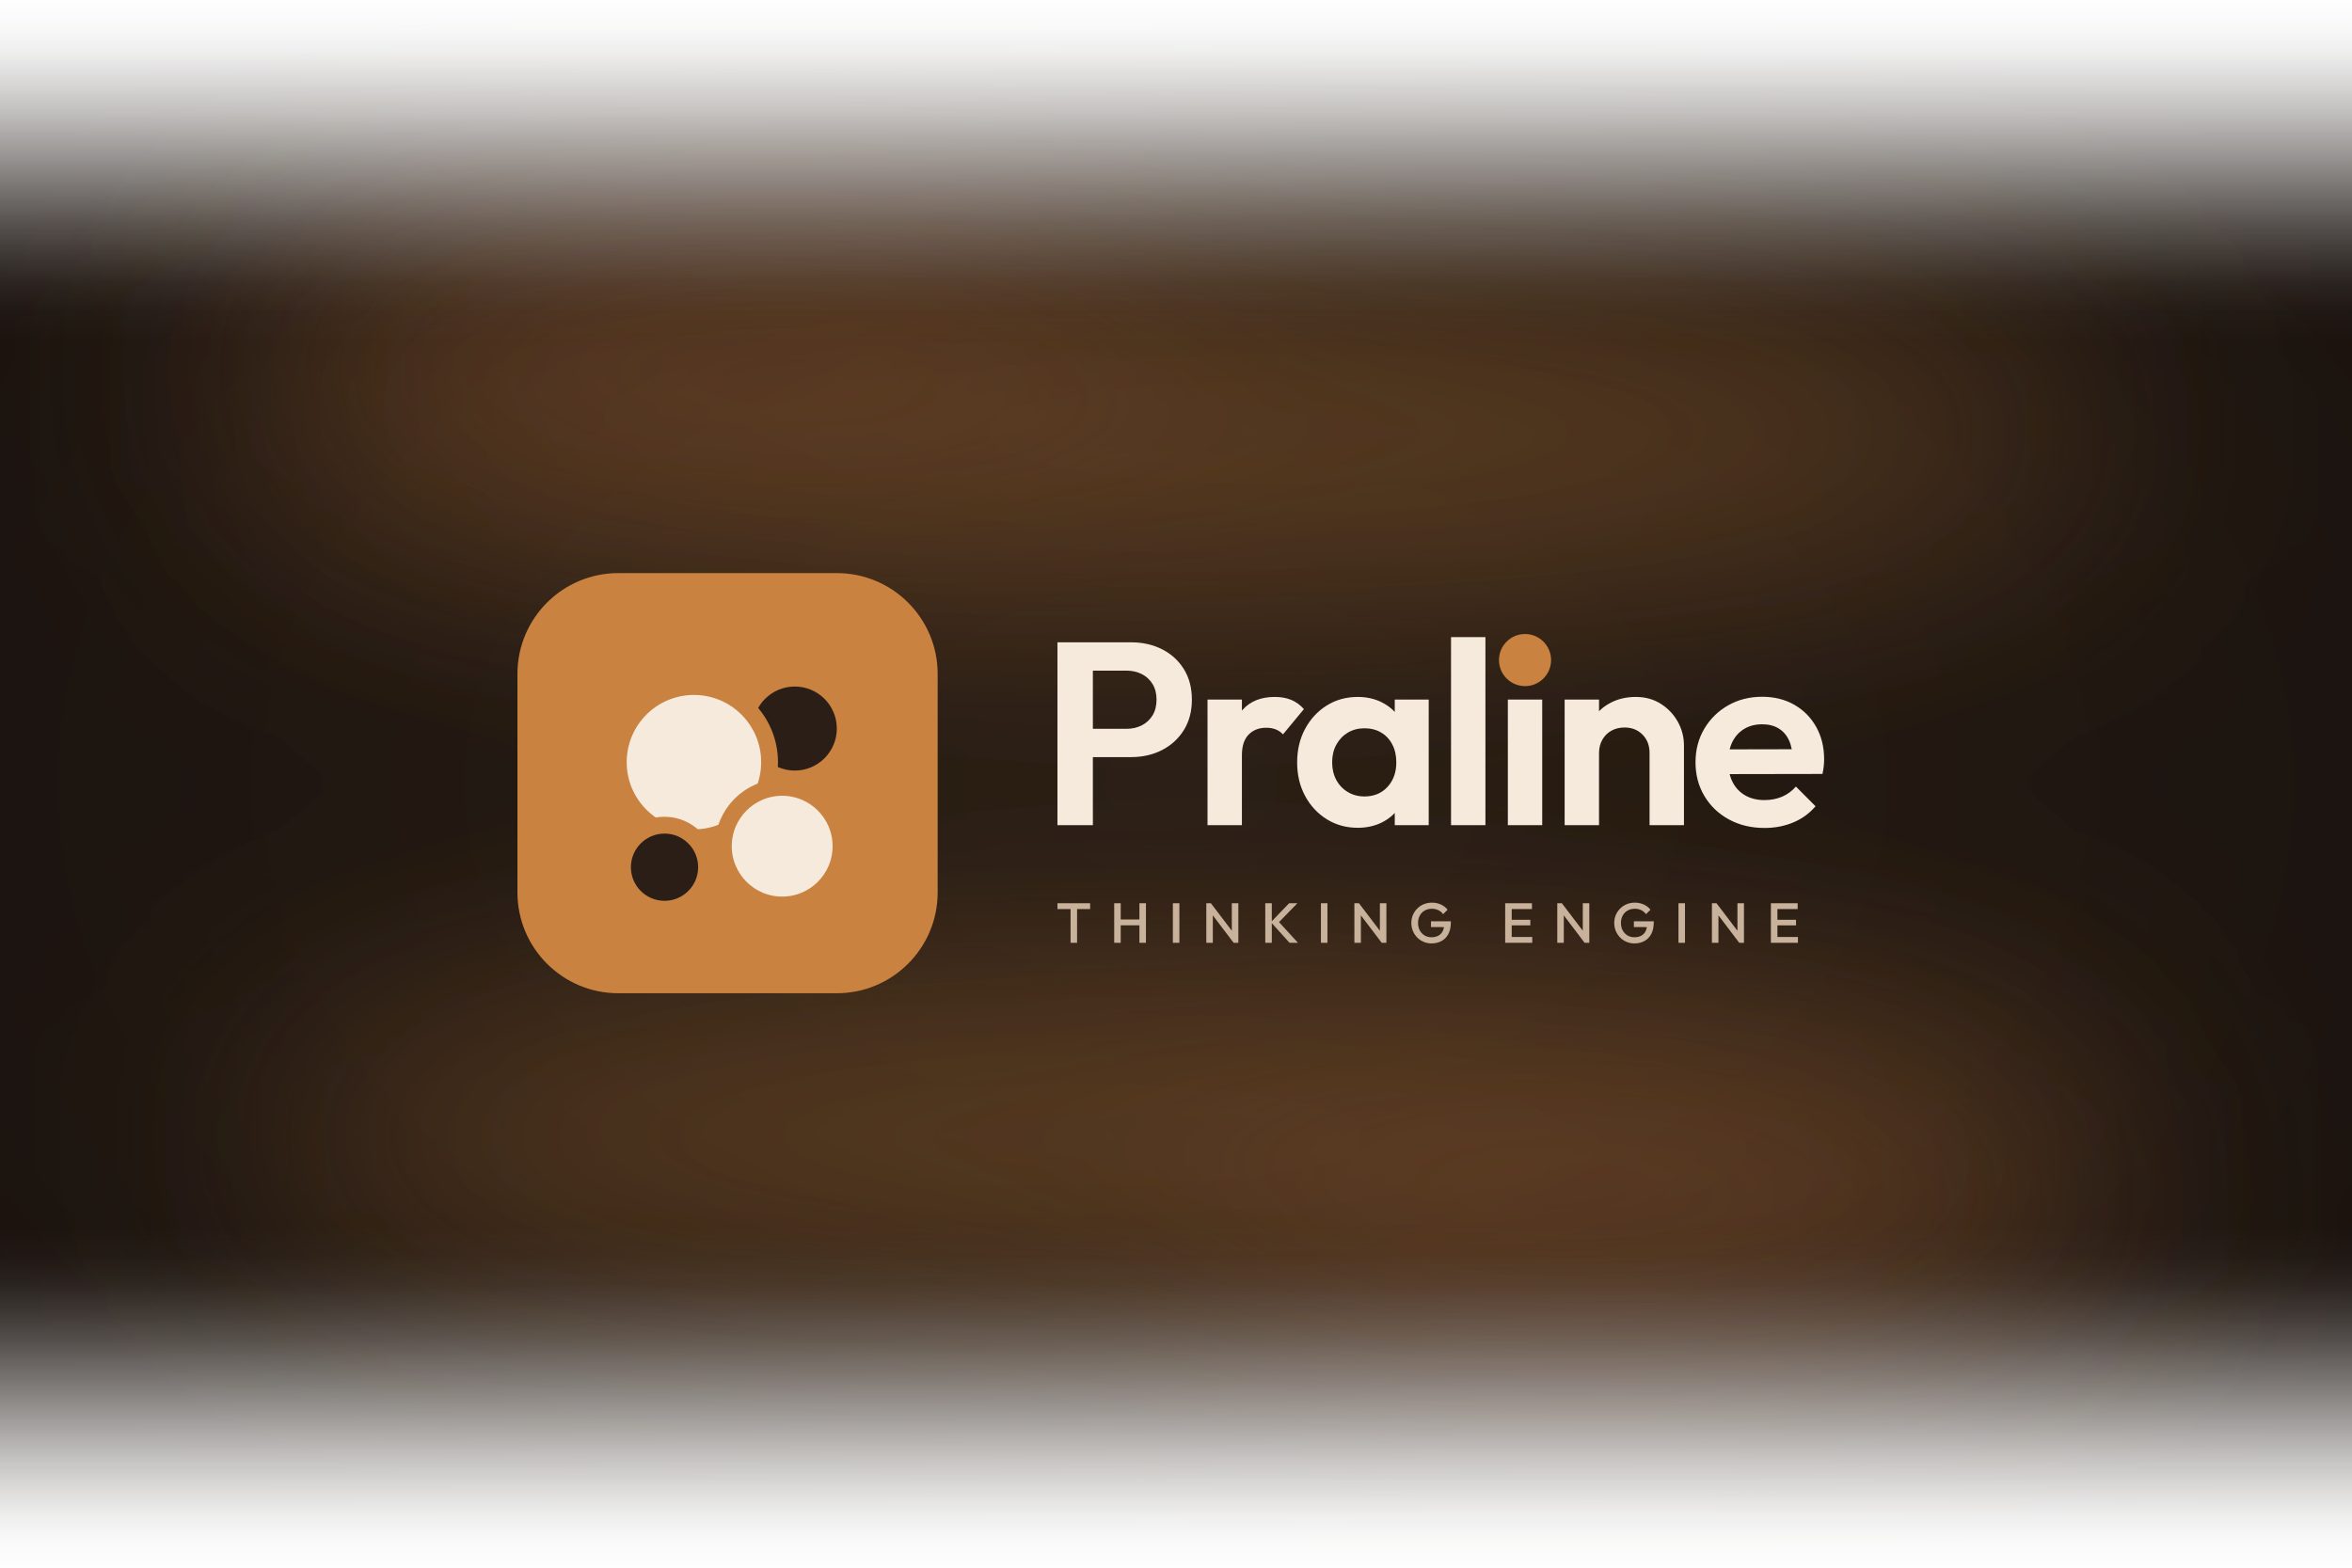
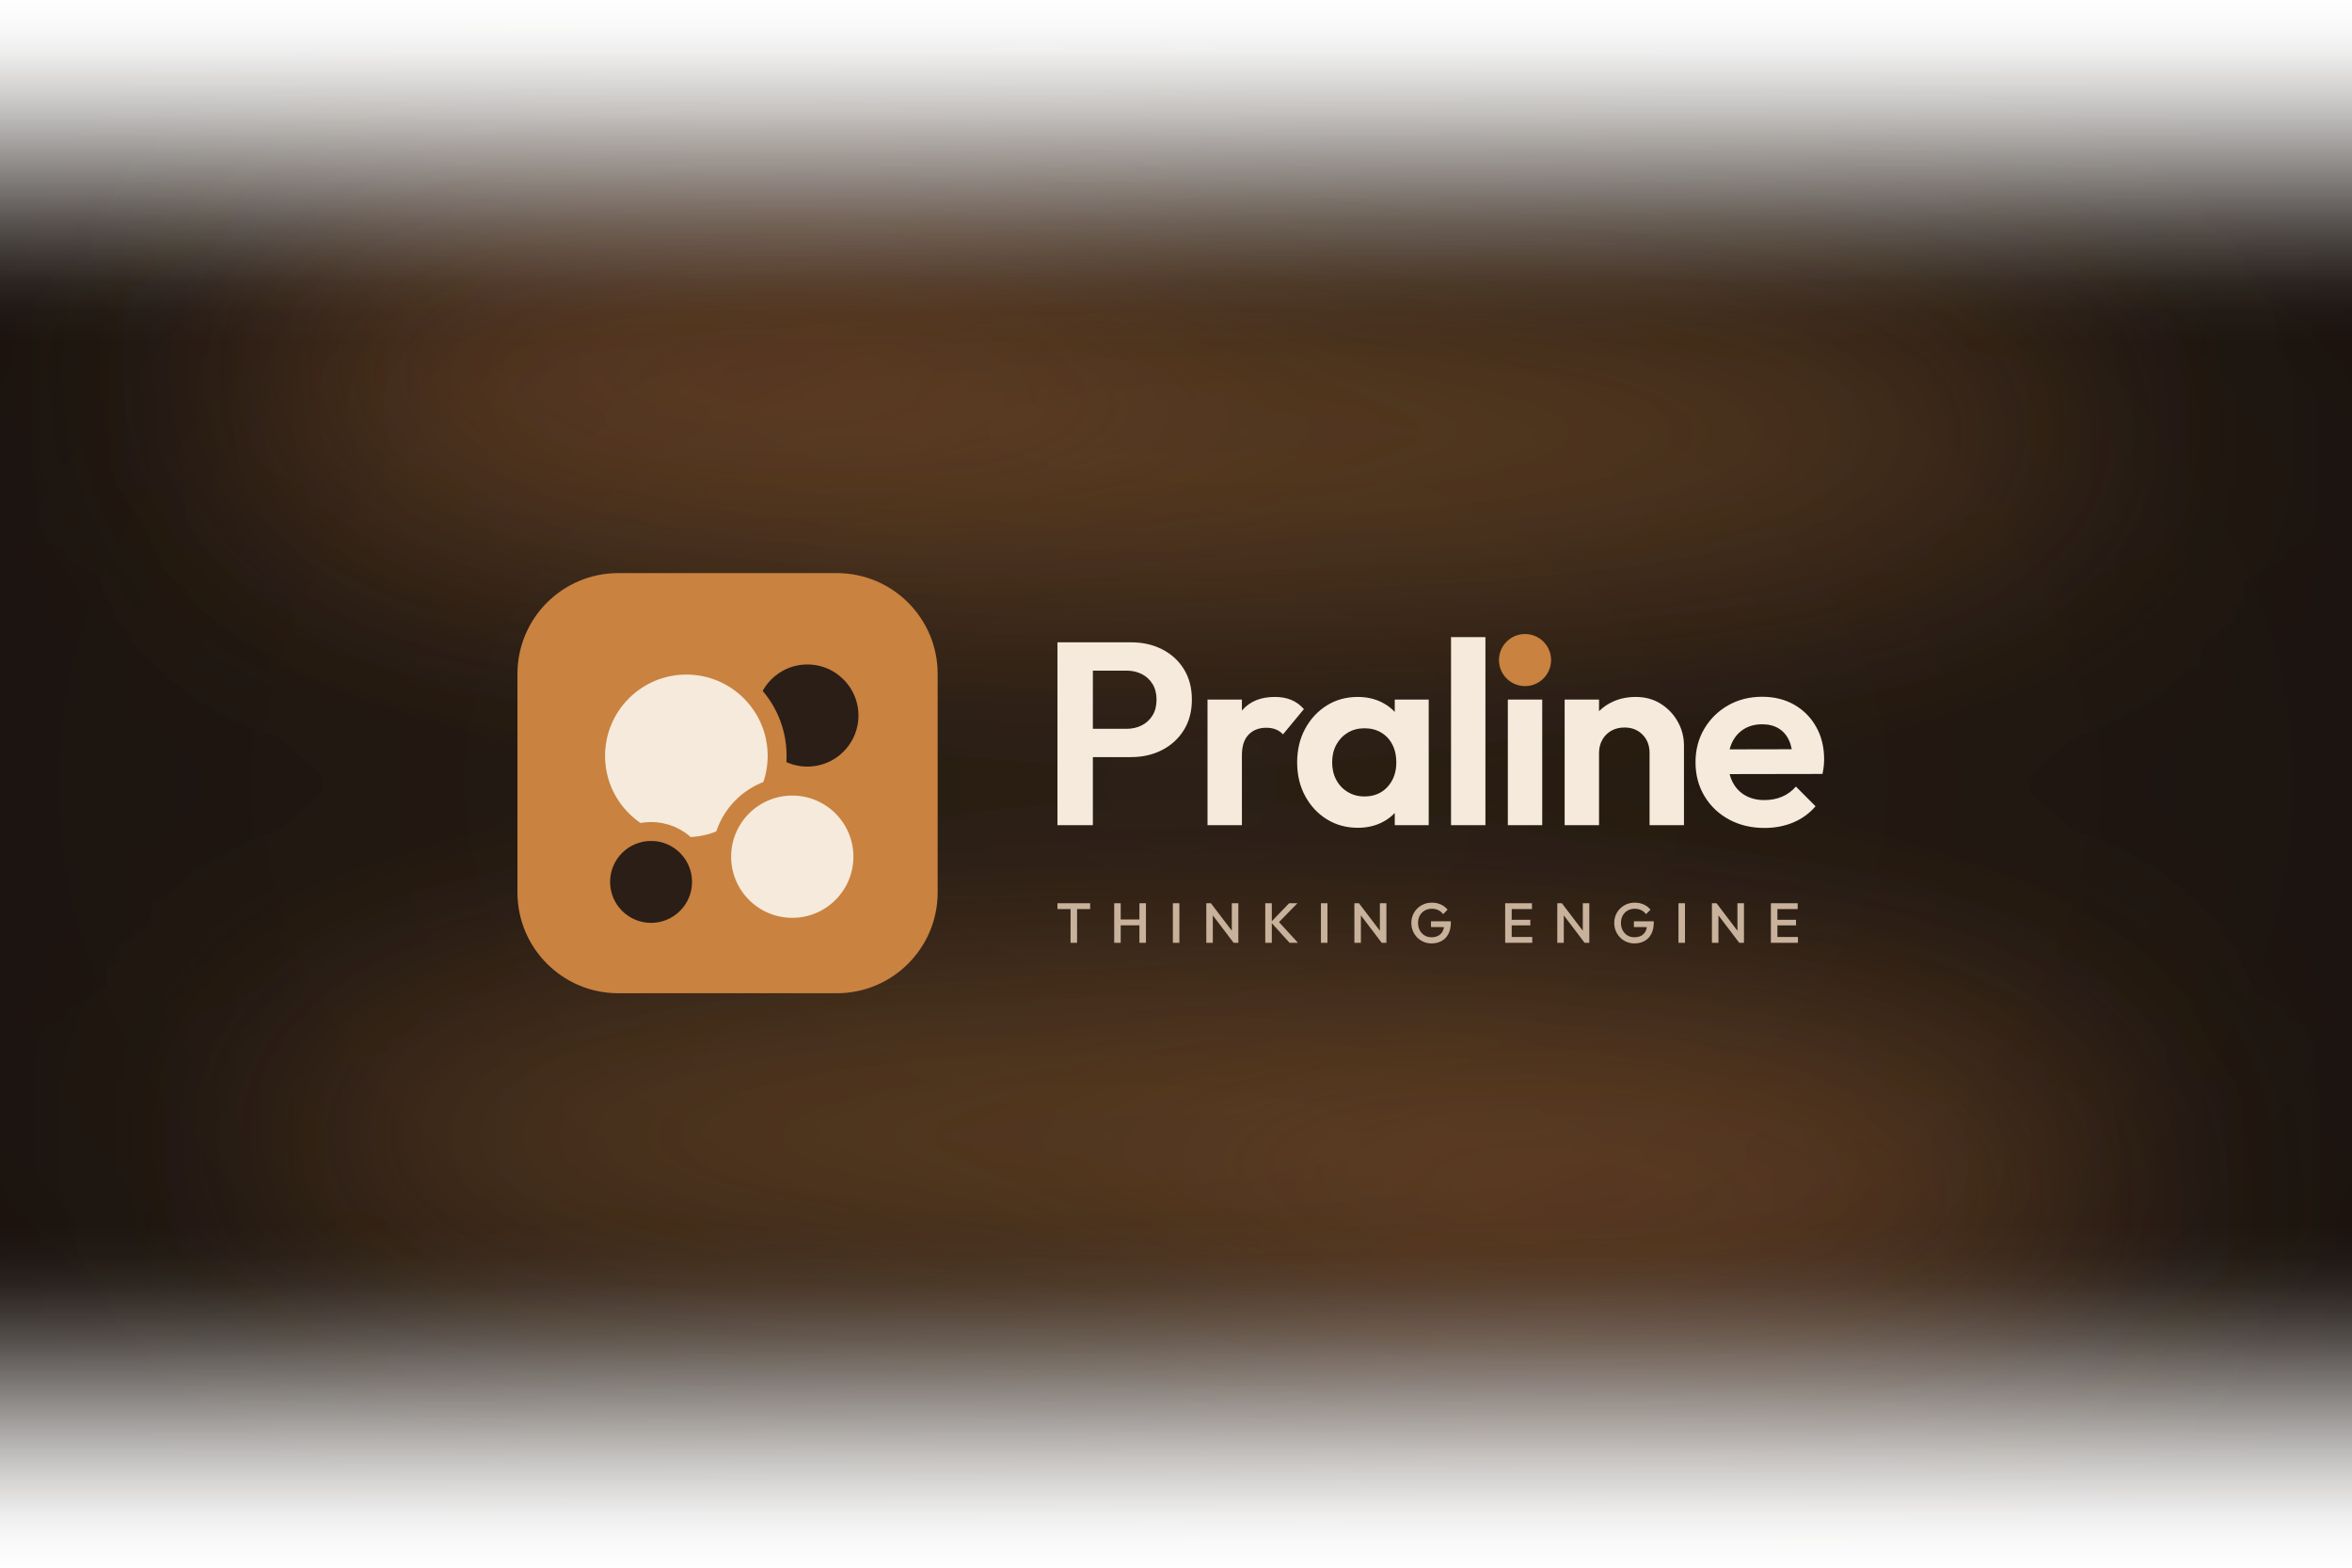
<svg xmlns="http://www.w3.org/2000/svg" viewBox="0 0 1500 1000" width="1500" height="1000" role="img" aria-label="Praline — Thinking Engine">
  <defs>
    <linearGradient id="g" x1="0" y1="0" x2="0" y2="1">
      <stop offset="0%" stop-color="#fff" stop-opacity="0" />
      <stop offset="1.83%" stop-color="#fff" stop-opacity="0.02" />
      <stop offset="3.67%" stop-color="#fff" stop-opacity="0.07" />
      <stop offset="5.5%" stop-color="#fff" stop-opacity="0.16" />
      <stop offset="7.33%" stop-color="#fff" stop-opacity="0.26" />
      <stop offset="9.17%" stop-color="#fff" stop-opacity="0.38" />
      <stop offset="11%" stop-color="#fff" stop-opacity="0.5" />
      <stop offset="12.83%" stop-color="#fff" stop-opacity="0.62" />
      <stop offset="14.67%" stop-color="#fff" stop-opacity="0.74" />
      <stop offset="16.5%" stop-color="#fff" stop-opacity="0.84" />
      <stop offset="18.33%" stop-color="#fff" stop-opacity="0.93" />
      <stop offset="20.17%" stop-color="#fff" stop-opacity="0.98" />
      <stop offset="22%" stop-color="#fff" stop-opacity="1" />
      <stop offset="78%" stop-color="#fff" stop-opacity="1" />
      <stop offset="79.83%" stop-color="#fff" stop-opacity="0.98" />
      <stop offset="81.67%" stop-color="#fff" stop-opacity="0.93" />
      <stop offset="83.5%" stop-color="#fff" stop-opacity="0.84" />
      <stop offset="85.33%" stop-color="#fff" stop-opacity="0.74" />
      <stop offset="87.17%" stop-color="#fff" stop-opacity="0.62" />
      <stop offset="89%" stop-color="#fff" stop-opacity="0.5" />
      <stop offset="90.83%" stop-color="#fff" stop-opacity="0.38" />
      <stop offset="92.67%" stop-color="#fff" stop-opacity="0.26" />
      <stop offset="94.5%" stop-color="#fff" stop-opacity="0.16" />
      <stop offset="96.33%" stop-color="#fff" stop-opacity="0.07" />
      <stop offset="98.17%" stop-color="#fff" stop-opacity="0.02" />
      <stop offset="100%" stop-color="#fff" stop-opacity="0" />
    </linearGradient>
    <mask id="m" maskUnits="userSpaceOnUse" x="0" y="0" width="1500" height="1000">
      <rect width="1500" height="1000" fill="url(#g)" />
    </mask>
    <filter id="b" x="-50%" y="-80%" width="200%" height="260%">
      <feGaussianBlur stdDeviation="90" />
    </filter>
    <radialGradient id="v" cx="50%" cy="50%" r="60%">
      <stop offset="0" stop-color="#241a14" />
      <stop offset="1" stop-color="#1A130F" />
    </radialGradient>
  </defs>
  <g mask="url(#m)">
    <rect width="1500" height="1000" fill="url(#v)" />
    <g filter="url(#b)">
      <ellipse cx="750" cy="275.57" rx="600" ry="90" fill="#C9823F" opacity=".42" />
      <ellipse cx="750" cy="724.43" rx="600" ry="90" fill="#C9823F" opacity=".42" />
      <ellipse cx="450" cy="205.57" rx="300" ry="70" fill="#7A4A2A" opacity=".5" />
      <ellipse cx="1050" cy="794.43" rx="300" ry="70" fill="#7A4A2A" opacity=".5" />
    </g>
  </g>
  <g transform="translate(330 365.57) scale(1.34)">
    <g transform="translate(0 0) scale(2)">
      <rect width="100" height="100" rx="24" fill="#C9823F" />
-       <circle cx="66" cy="37" r="12" fill="#2A1E17" stroke="#C9823F" stroke-width="4" />
-       <circle cx="42" cy="45" r="18" fill="#F5EADB" stroke="#C9823F" stroke-width="4" />
-       <circle cx="63" cy="65" r="14" fill="#F5EADB" stroke="#C9823F" stroke-width="4" />
-       <circle cx="35" cy="70" r="10" fill="#2A1E17" stroke="#C9823F" stroke-width="4" />
+       <circle cx="69" cy="33.9" r="14.4" fill="#2A1E17" stroke="#C9823F" stroke-width="4.5" />
+       <circle cx="40.2" cy="43.5" r="21.6" fill="#F5EADB" stroke="#C9823F" stroke-width="4.5" />
+       <circle cx="65.4" cy="67.5" r="16.8" fill="#F5EADB" stroke="#C9823F" stroke-width="4.5" />
+       <circle cx="31.8" cy="73.5" r="12" fill="#2A1E17" stroke="#C9823F" stroke-width="4.5" />
    </g>
    <path fill="#F5EADB" d="M269.53 87.59V74.12H289.91Q293.92 74.12 297.17 72.47Q300.41 70.81 302.29 67.71Q304.17 64.61 304.17 60.23Q304.17 55.93 302.29 52.83Q300.41 49.73 297.17 48.08Q293.92 46.43 289.91 46.43H269.53V32.95H292.06Q300.25 32.95 306.8 36.26Q313.35 39.57 317.17 45.7Q320.99 51.84 320.99 60.23Q320.99 68.58 317.17 74.72Q313.35 80.86 306.8 84.23Q300.25 87.59 292.06 87.59ZM257.01 120V32.95H273.87V120Z M328.43 120V60.19H344.8V120ZM344.8 86.73 338.11 81.97Q339.68 71.19 345.13 65.07Q350.59 58.95 360.47 58.95Q364.85 58.95 368.24 60.34Q371.63 61.72 374.31 64.74L364.35 76.77Q362.91 75.19 360.92 74.41Q358.94 73.62 356.38 73.62Q351.17 73.62 347.99 76.89Q344.8 80.15 344.8 86.73Z M399.94 121.24Q391.72 121.24 385.19 117.17Q378.65 113.1 374.87 106.07Q371.09 99.04 371.09 90.12Q371.09 81.19 374.87 74.16Q378.65 67.13 385.16 63.04Q391.67 58.95 399.94 58.95Q406.22 58.95 411.25 61.45Q416.27 63.95 419.41 68.35Q422.55 72.76 422.92 78.46V101.73Q422.55 107.39 419.47 111.82Q416.39 116.24 411.33 118.74Q406.27 121.24 399.94 121.24ZM403.12 106.32Q409.94 106.32 414.12 101.75Q418.29 97.18 418.29 90.12Q418.29 85.28 416.41 81.62Q414.53 77.96 411.1 75.92Q407.67 73.87 403.17 73.87Q398.66 73.87 395.21 75.94Q391.76 78.01 389.75 81.66Q387.75 85.32 387.75 90.07Q387.75 94.79 389.71 98.44Q391.67 102.1 395.19 104.21Q398.7 106.32 403.12 106.32ZM417.55 120V103.88L420.15 89.33L417.55 74.82V60.19H433.71V120Z M444.33 120V30.47H460.7V120Z M471.37 120V60.19H487.73V120Z M538.82 120V85.65Q538.82 80.28 535.47 76.89Q532.13 73.5 526.92 73.5Q523.36 73.5 520.63 75.03Q517.91 76.56 516.34 79.33Q514.77 82.1 514.77 85.65L508.36 82.39Q508.36 75.44 511.42 70.15Q514.48 64.86 519.93 61.91Q525.39 58.95 532.25 58.95Q538.95 58.95 544.09 62.17Q549.24 65.4 552.21 70.67Q555.19 75.94 555.19 82.1V120ZM498.4 120V60.19H514.77V120Z M593.55 121.32Q584.08 121.32 576.64 117.29Q569.2 113.26 564.94 106.15Q560.69 99.04 560.69 90.07Q560.69 81.15 564.88 74.08Q569.08 67.01 576.25 62.94Q583.42 58.87 592.39 58.87Q601.07 58.87 607.7 62.67Q614.34 66.47 618.12 73.21Q621.9 79.95 621.9 88.59Q621.9 90.07 621.74 91.75Q621.57 93.42 621.12 95.61L569.9 95.7V83.92L613.76 83.83L606.94 88.67Q606.86 83.21 605.16 79.56Q603.47 75.9 600.24 73.93Q597.02 71.97 592.39 71.97Q587.51 71.97 583.87 74.16Q580.24 76.35 578.25 80.32Q576.27 84.29 576.27 89.87Q576.27 95.49 578.38 99.56Q580.49 103.63 584.37 105.84Q588.26 108.05 593.46 108.05Q598.09 108.05 601.88 106.44Q605.66 104.83 608.47 101.61L617.81 110.99Q613.43 116.11 607.17 118.72Q600.9 121.32 593.55 121.32Z" />
    <circle cx="479.55" cy="41.4" r="12.4" fill="#C9823F" />
    <path fill="#C8B29C" d="M263.25 176V157.6H266.35V176ZM257.01 159.94V157.15H272.57V159.94Z M284.02 176V157.15H287.12V176ZM296.02 176V157.15H299.13V176ZM286.02 167.66V164.88H296.9V167.66Z M311.94 176V157.15H315.04V176Z M327.86 176V157.15H330.04L330.96 160.38V176ZM340.88 176 329.47 160.96 330.04 157.15 341.47 172.18ZM340.88 176 340 172.88V157.15H343.1V176Z M367.49 176 358.61 166.17 367.28 157.15H371.22L361.75 166.87V165.35L371.49 176ZM355.92 176V157.15H359.03V176Z M382.41 176V157.15H385.51V176Z M398.33 176V157.15H400.51L401.43 160.38V176ZM411.35 176 399.94 160.96 400.51 157.15 411.94 172.18ZM411.35 176 410.47 172.88V157.15H413.57V176Z M435.04 176.28Q433.03 176.28 431.28 175.53Q429.53 174.78 428.23 173.46Q426.92 172.13 426.18 170.36Q425.44 168.59 425.44 166.55Q425.44 164.51 426.18 162.75Q426.93 161 428.26 159.67Q429.59 158.34 431.37 157.61Q433.15 156.88 435.23 156.88Q437.54 156.88 439.47 157.75Q441.4 158.62 442.69 160.22L440.56 162.36Q439.66 161.1 438.27 160.44Q436.88 159.78 435.21 159.78Q433.28 159.78 431.79 160.64Q430.3 161.5 429.46 163.03Q428.63 164.55 428.63 166.55Q428.63 168.57 429.47 170.1Q430.31 171.63 431.74 172.49Q433.17 173.35 435.01 173.35Q436.88 173.35 438.24 172.64Q439.59 171.92 440.33 170.54Q441.06 169.16 441.06 167.16L443.02 168.53L434.79 168.49V165.74H444.25V166.2Q444.25 169.52 443.07 171.77Q441.9 174.01 439.81 175.14Q437.73 176.28 435.04 176.28Z M470.1 176V157.15H473.21V176ZM472.34 176V173.23H482.98V176ZM472.34 167.69V165.04H482.07V167.69ZM472.34 159.92V157.15H482.85V159.92Z M494.9 176V157.15H497.08L498 160.38V176ZM507.92 176 496.51 160.96 497.08 157.15 508.51 172.18ZM507.92 176 507.04 172.88V157.15H510.14V176Z M531.61 176.28Q529.6 176.28 527.85 175.53Q526.1 174.78 524.8 173.46Q523.49 172.13 522.75 170.36Q522.01 168.59 522.01 166.55Q522.01 164.51 522.75 162.75Q523.5 161 524.83 159.67Q526.16 158.34 527.94 157.61Q529.72 156.88 531.8 156.88Q534.11 156.88 536.04 157.75Q537.97 158.62 539.26 160.22L537.13 162.36Q536.23 161.1 534.84 160.44Q533.45 159.78 531.78 159.78Q529.85 159.78 528.36 160.64Q526.87 161.5 526.03 163.03Q525.2 164.55 525.2 166.55Q525.2 168.57 526.04 170.1Q526.88 171.63 528.31 172.49Q529.74 173.35 531.58 173.35Q533.45 173.35 534.81 172.64Q536.16 171.92 536.9 170.54Q537.63 169.16 537.63 167.16L539.59 168.53L531.36 168.49V165.74H540.82V166.2Q540.82 169.52 539.64 171.77Q538.47 174.01 536.38 175.14Q534.3 176.28 531.61 176.28Z M552.58 176V157.15H555.68V176Z M568.5 176V157.15H570.68L571.61 160.38V176ZM581.52 176 570.11 160.96 570.68 157.15 582.11 172.18ZM581.52 176 580.64 172.88V157.15H583.75V176Z M596.56 176V157.15H599.67V176ZM598.79 176V173.23H609.44V176ZM598.79 167.69V165.04H608.53V167.69ZM598.79 159.92V157.15H609.31V159.92Z" />
  </g>
</svg>
